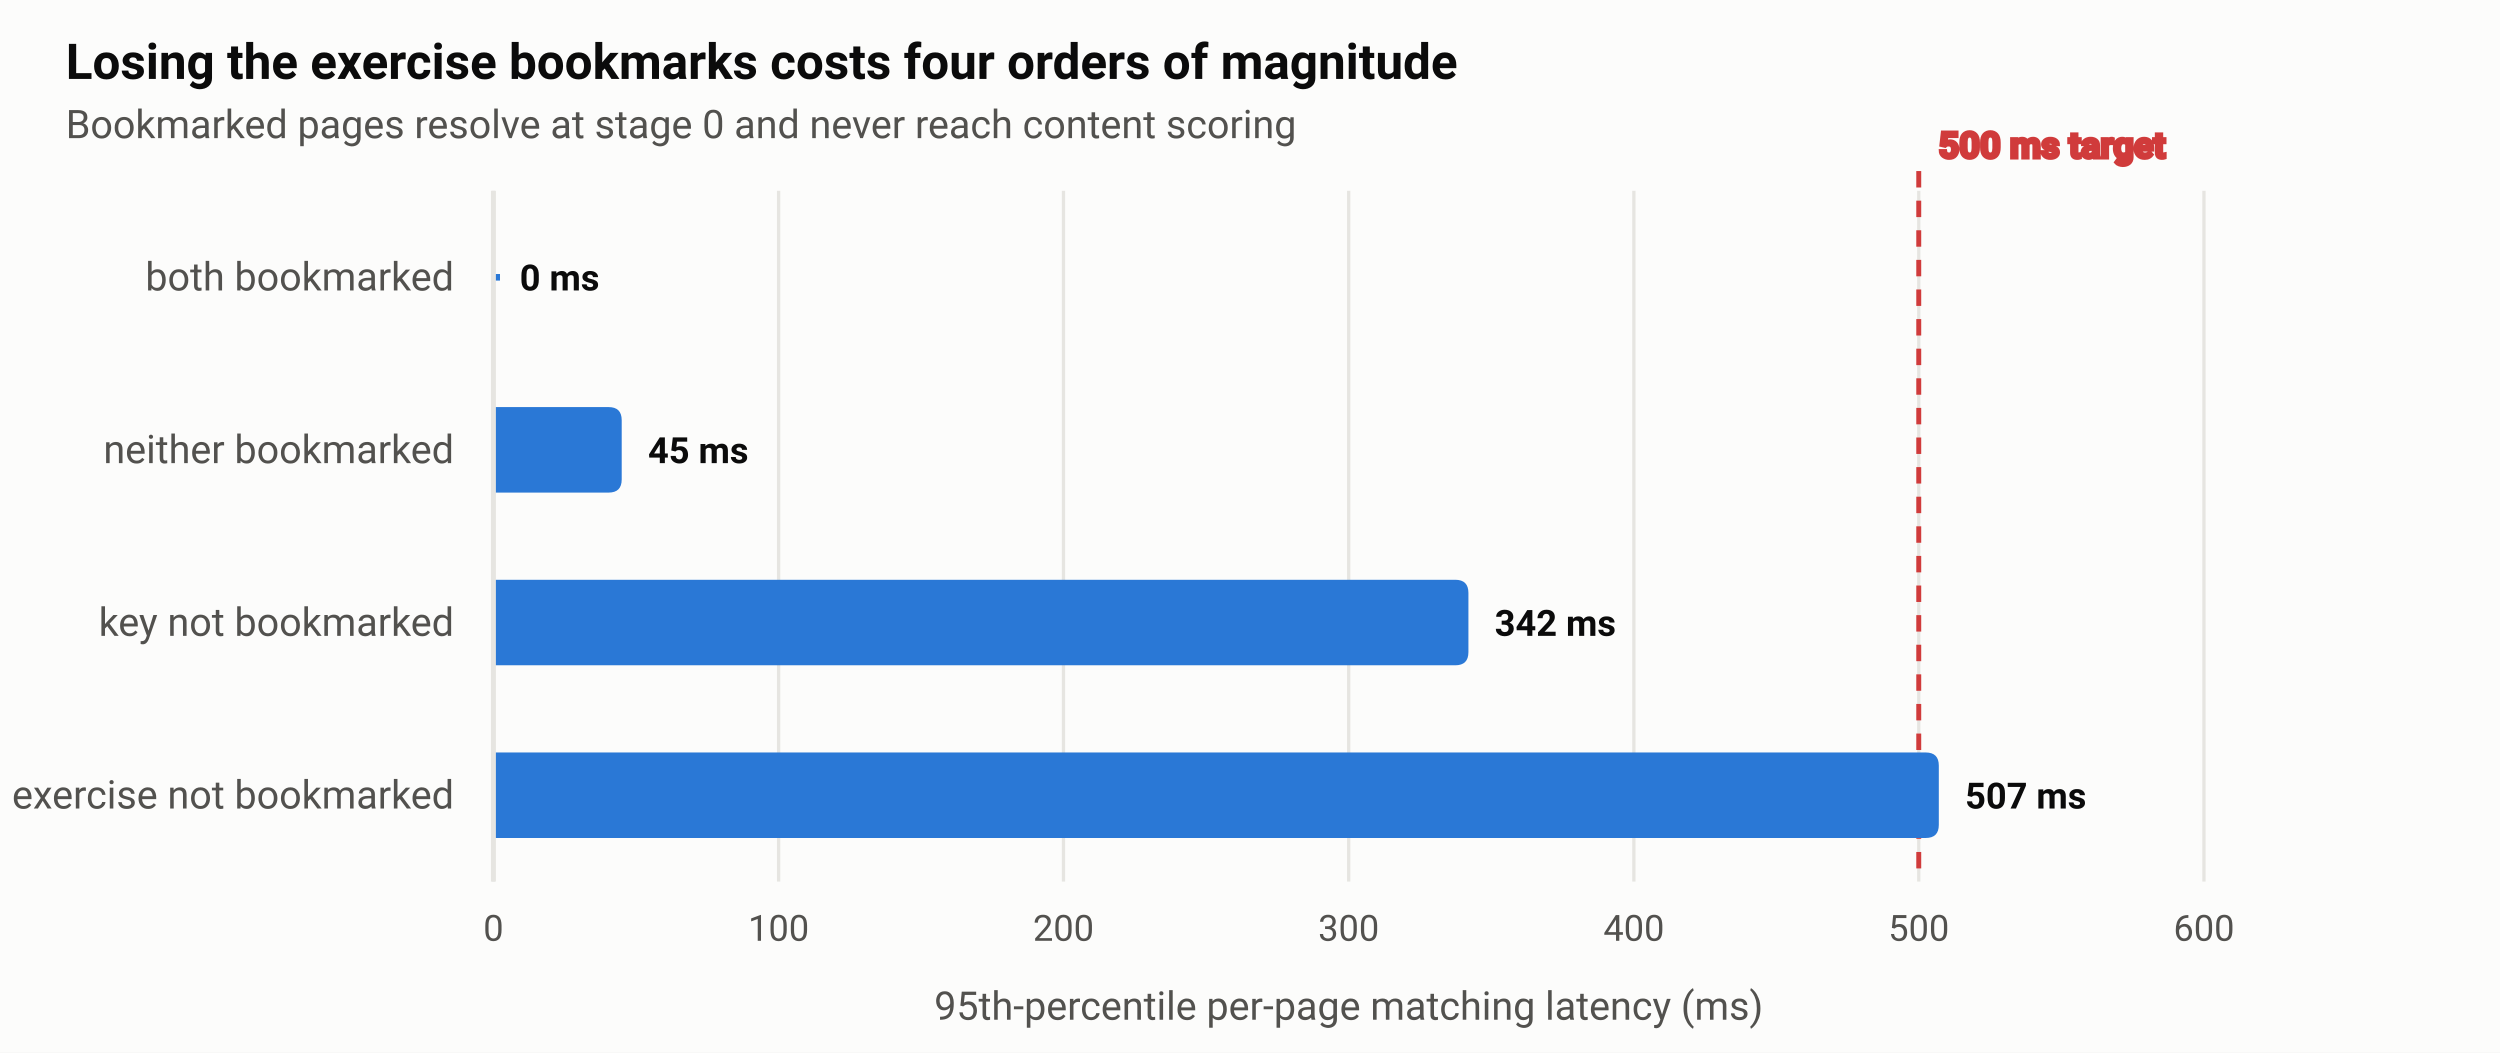
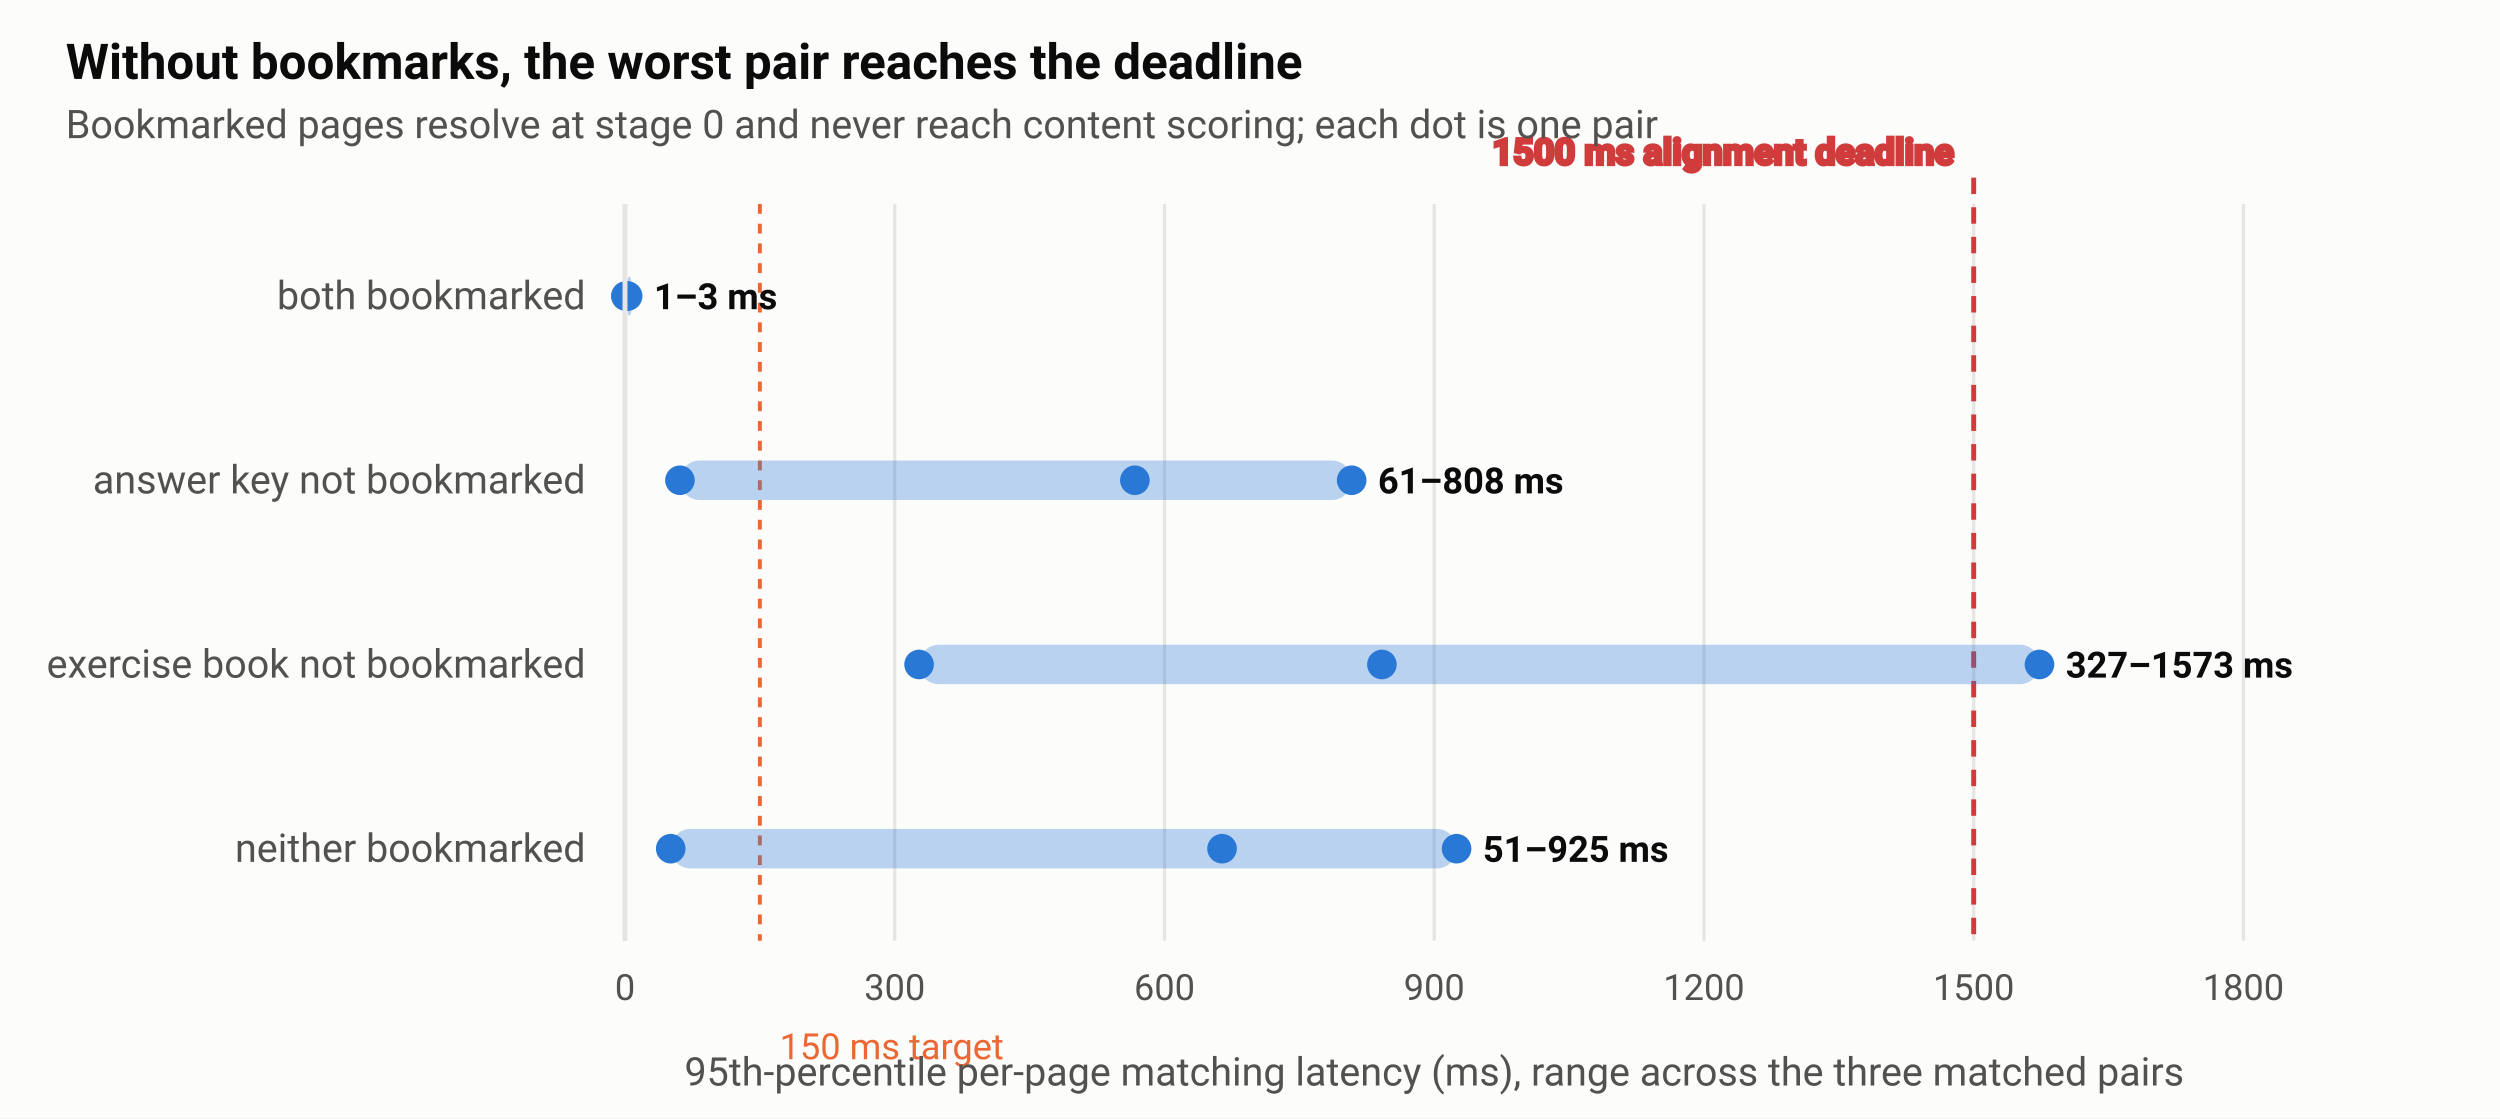
- <svg xmlns="http://www.w3.org/2000/svg" viewBox="0 0 760 320" width="760" height="320" role="img">
+ <svg xmlns="http://www.w3.org/2000/svg" viewBox="0 0 760 340" width="760" height="340" role="img">
  <style>
    .surface { fill: #fcfcfb; }
    .ink   { fill: #0b0b0b; }
    .muted { fill: #52514e; }
    .grid  { stroke: #e6e5e1; }
    .s1f { fill: #2a78d6; } .s1s { stroke: #2a78d6; }
    .s2f { fill: #eb6834; } .s2s { stroke: #eb6834; }
    .crit { fill: #d03b3b; stroke: #d03b3b; }
    text { font-family: ui-sans-serif, -apple-system, "Segoe UI", Roboto, "Helvetica Neue", Arial, sans-serif; }
    .title { font-size: 15px; font-weight: 600; }
    .sub   { font-size: 12px; }
    .lab   { font-size: 12px; }
    .tick  { font-size: 11px; }
    .val   { font-size: 11px; font-weight: 600; }
    .grid  { stroke-width: 1; }
    .axis  { stroke-width: 1.5; }
    @media (prefers-color-scheme: dark) {
      .surface { fill: #1a1a19; }
      .ink   { fill: #ffffff; }
      .muted { fill: #c3c2b7; }
      .grid  { stroke: #333331; }
      .s1f { fill: #3987e5; } .s1s { stroke: #3987e5; }
      .s2f { fill: #d95926; } .s2s { stroke: #d95926; }
    }
    
  </style>
-   <rect width="760" height="320" class="surface" />
-   <line x1="150.0" y1="58" x2="150.0" y2="268" class="grid" />
-   <text x="150.0" y="286" text-anchor="middle" class="tick muted">0</text>
-   <line x1="236.7" y1="58" x2="236.7" y2="268" class="grid" />
-   <text x="236.7" y="286" text-anchor="middle" class="tick muted">100</text>
-   <line x1="323.3" y1="58" x2="323.3" y2="268" class="grid" />
-   <text x="323.3" y="286" text-anchor="middle" class="tick muted">200</text>
-   <line x1="410.0" y1="58" x2="410.0" y2="268" class="grid" />
-   <text x="410.0" y="286" text-anchor="middle" class="tick muted">300</text>
-   <line x1="496.7" y1="58" x2="496.7" y2="268" class="grid" />
-   <text x="496.7" y="286" text-anchor="middle" class="tick muted">400</text>
-   <line x1="583.3" y1="58" x2="583.3" y2="268" class="grid" />
-   <text x="583.3" y="286" text-anchor="middle" class="tick muted">500</text>
-   <line x1="670.0" y1="58" x2="670.0" y2="268" class="grid" />
-   <text x="670.0" y="286" text-anchor="middle" class="tick muted">600</text>
-   <line x1="583.3" y1="52" x2="583.3" y2="268" class="crit" stroke-width="1.5" stroke-dasharray="5 4" />
-   <text x="589.3" y="48" class="val crit">500 ms target</text>
-   <line x1="150" y1="84.3" x2="152" y2="84.3" class="s1s" stroke-width="2" />
-   <text x="138" y="88.3" text-anchor="end" class="lab muted">both bookmarked</text>
-   <text x="158.0" y="88.3" class="val ink">0 ms</text>
-   <path d="M150,123.75 L185.0,123.75 Q189.0,123.75 189.0,127.75 L189.0,145.75 Q189.0,149.75 185.0,149.75 L150,149.75 Z" class="s1f" />
-   <text x="138" y="140.8" text-anchor="end" class="lab muted">neither bookmarked</text>
-   <text x="197.0" y="140.8" class="val ink">45 ms</text>
-   <path d="M150,176.25 L442.4,176.25 Q446.4,176.25 446.4,180.25 L446.4,198.25 Q446.4,202.25 442.4,202.25 L150,202.25 Z" class="s1f" />
-   <text x="138" y="193.3" text-anchor="end" class="lab muted">key not bookmarked</text>
-   <text x="454.4" y="193.3" class="val ink">342 ms</text>
-   <path d="M150,228.75 L585.4,228.75 Q589.4,228.75 589.4,232.75 L589.4,250.75 Q589.4,254.75 585.4,254.75 L150,254.75 Z" class="s1f" />
-   <text x="138" y="245.8" text-anchor="end" class="lab muted">exercise not bookmarked</text>
-   <text x="597.4" y="245.8" class="val ink">507 ms</text>
-   <line x1="150" y1="58" x2="150" y2="268" class="grid axis" />
-   <text x="410.0" y="310" text-anchor="middle" class="lab muted">95th-percentile per-page matching latency (ms)</text>
-   <text x="20" y="24" class="title ink">Losing the exercise bookmarks costs four orders of magnitude</text>
-   <text x="20" y="42" class="sub muted">Bookmarked pages resolve at stage 0 and never reach content scoring</text>
+   <rect width="760" height="340" class="surface" />
+   <line x1="190.0" y1="62" x2="190.0" y2="286" class="grid" />
+   <text x="190.0" y="304" text-anchor="middle" class="tick muted">0</text>
+   <line x1="272.0" y1="62" x2="272.0" y2="286" class="grid" />
+   <text x="272.0" y="304" text-anchor="middle" class="tick muted">300</text>
+   <line x1="354.0" y1="62" x2="354.0" y2="286" class="grid" />
+   <text x="354.0" y="304" text-anchor="middle" class="tick muted">600</text>
+   <line x1="436.0" y1="62" x2="436.0" y2="286" class="grid" />
+   <text x="436.0" y="304" text-anchor="middle" class="tick muted">900</text>
+   <line x1="518.0" y1="62" x2="518.0" y2="286" class="grid" />
+   <text x="518.0" y="304" text-anchor="middle" class="tick muted">1200</text>
+   <line x1="600.0" y1="62" x2="600.0" y2="286" class="grid" />
+   <text x="600.0" y="304" text-anchor="middle" class="tick muted">1500</text>
+   <line x1="682.0" y1="62" x2="682.0" y2="286" class="grid" />
+   <text x="682.0" y="304" text-anchor="middle" class="tick muted">1800</text>
+   <line x1="600.0" y1="54" x2="600.0" y2="286" class="crit" stroke-width="1.5" stroke-dasharray="5 4" />
+   <text x="594.0" y="50" text-anchor="end" class="val crit">1500 ms alignment deadline</text>
+   <line x1="231.0" y1="62" x2="231.0" y2="286" class="s2s" stroke-width="1.2" stroke-dasharray="3 3" />
+   <text x="237.0" y="322.0" class="tick s2f">150 ms target</text>
+   <rect x="190.3" y="84.0" width="2.0" height="12" rx="6" class="s1f" opacity="0.32" />
+   <circle cx="190.3" cy="90.0" r="4.5" class="s1f" />
+   <circle cx="190.8" cy="90.0" r="4.5" class="s1f" />
+   <circle cx="190.3" cy="90.0" r="4.5" class="s1f" />
+   <text x="178" y="94.0" text-anchor="end" class="lab muted">both bookmarked</text>
+   <text x="198.8" y="94.0" class="val ink">1–3 ms</text>
+   <rect x="206.7" y="140.0" width="204.2" height="12" rx="6" class="s1f" opacity="0.32" />
+   <circle cx="206.7" cy="146.0" r="4.5" class="s1f" />
+   <circle cx="410.9" cy="146.0" r="4.5" class="s1f" />
+   <circle cx="345.0" cy="146.0" r="4.5" class="s1f" />
+   <text x="178" y="150.0" text-anchor="end" class="lab muted">answer key not bookmarked</text>
+   <text x="418.9" y="150.0" class="val ink">61–808 ms</text>
+   <rect x="279.4" y="196.0" width="340.6" height="12" rx="6" class="s1f" opacity="0.32" />
+   <circle cx="279.4" cy="202.0" r="4.5" class="s1f" />
+   <circle cx="620.0" cy="202.0" r="4.5" class="s1f" />
+   <circle cx="420.1" cy="202.0" r="4.5" class="s1f" />
+   <text x="178" y="206.0" text-anchor="end" class="lab muted">exercise book not bookmarked</text>
+   <text x="628.0" y="206.0" class="val ink">327–1573 ms</text>
+   <rect x="203.9" y="252.0" width="238.9" height="12" rx="6" class="s1f" opacity="0.32" />
+   <circle cx="203.9" cy="258.0" r="4.5" class="s1f" />
+   <circle cx="371.5" cy="258.0" r="4.5" class="s1f" />
+   <circle cx="442.8" cy="258.0" r="4.5" class="s1f" />
+   <text x="178" y="262.0" text-anchor="end" class="lab muted">neither bookmarked</text>
+   <text x="450.8" y="262.0" class="val ink">51–925 ms</text>
+   <line x1="190" y1="62" x2="190" y2="286" class="grid axis" />
+   <text x="436.0" y="330" text-anchor="middle" class="lab muted">95th-percentile per-page matching latency (ms), range across the three matched pairs</text>
+   <text x="20" y="24" class="title ink">Without bookmarks, the worst pair reaches the deadline</text>
+   <text x="20" y="42" class="sub muted">Bookmarked pages resolve at stage 0 and never reach content scoring; each dot is one pair</text>
</svg>
